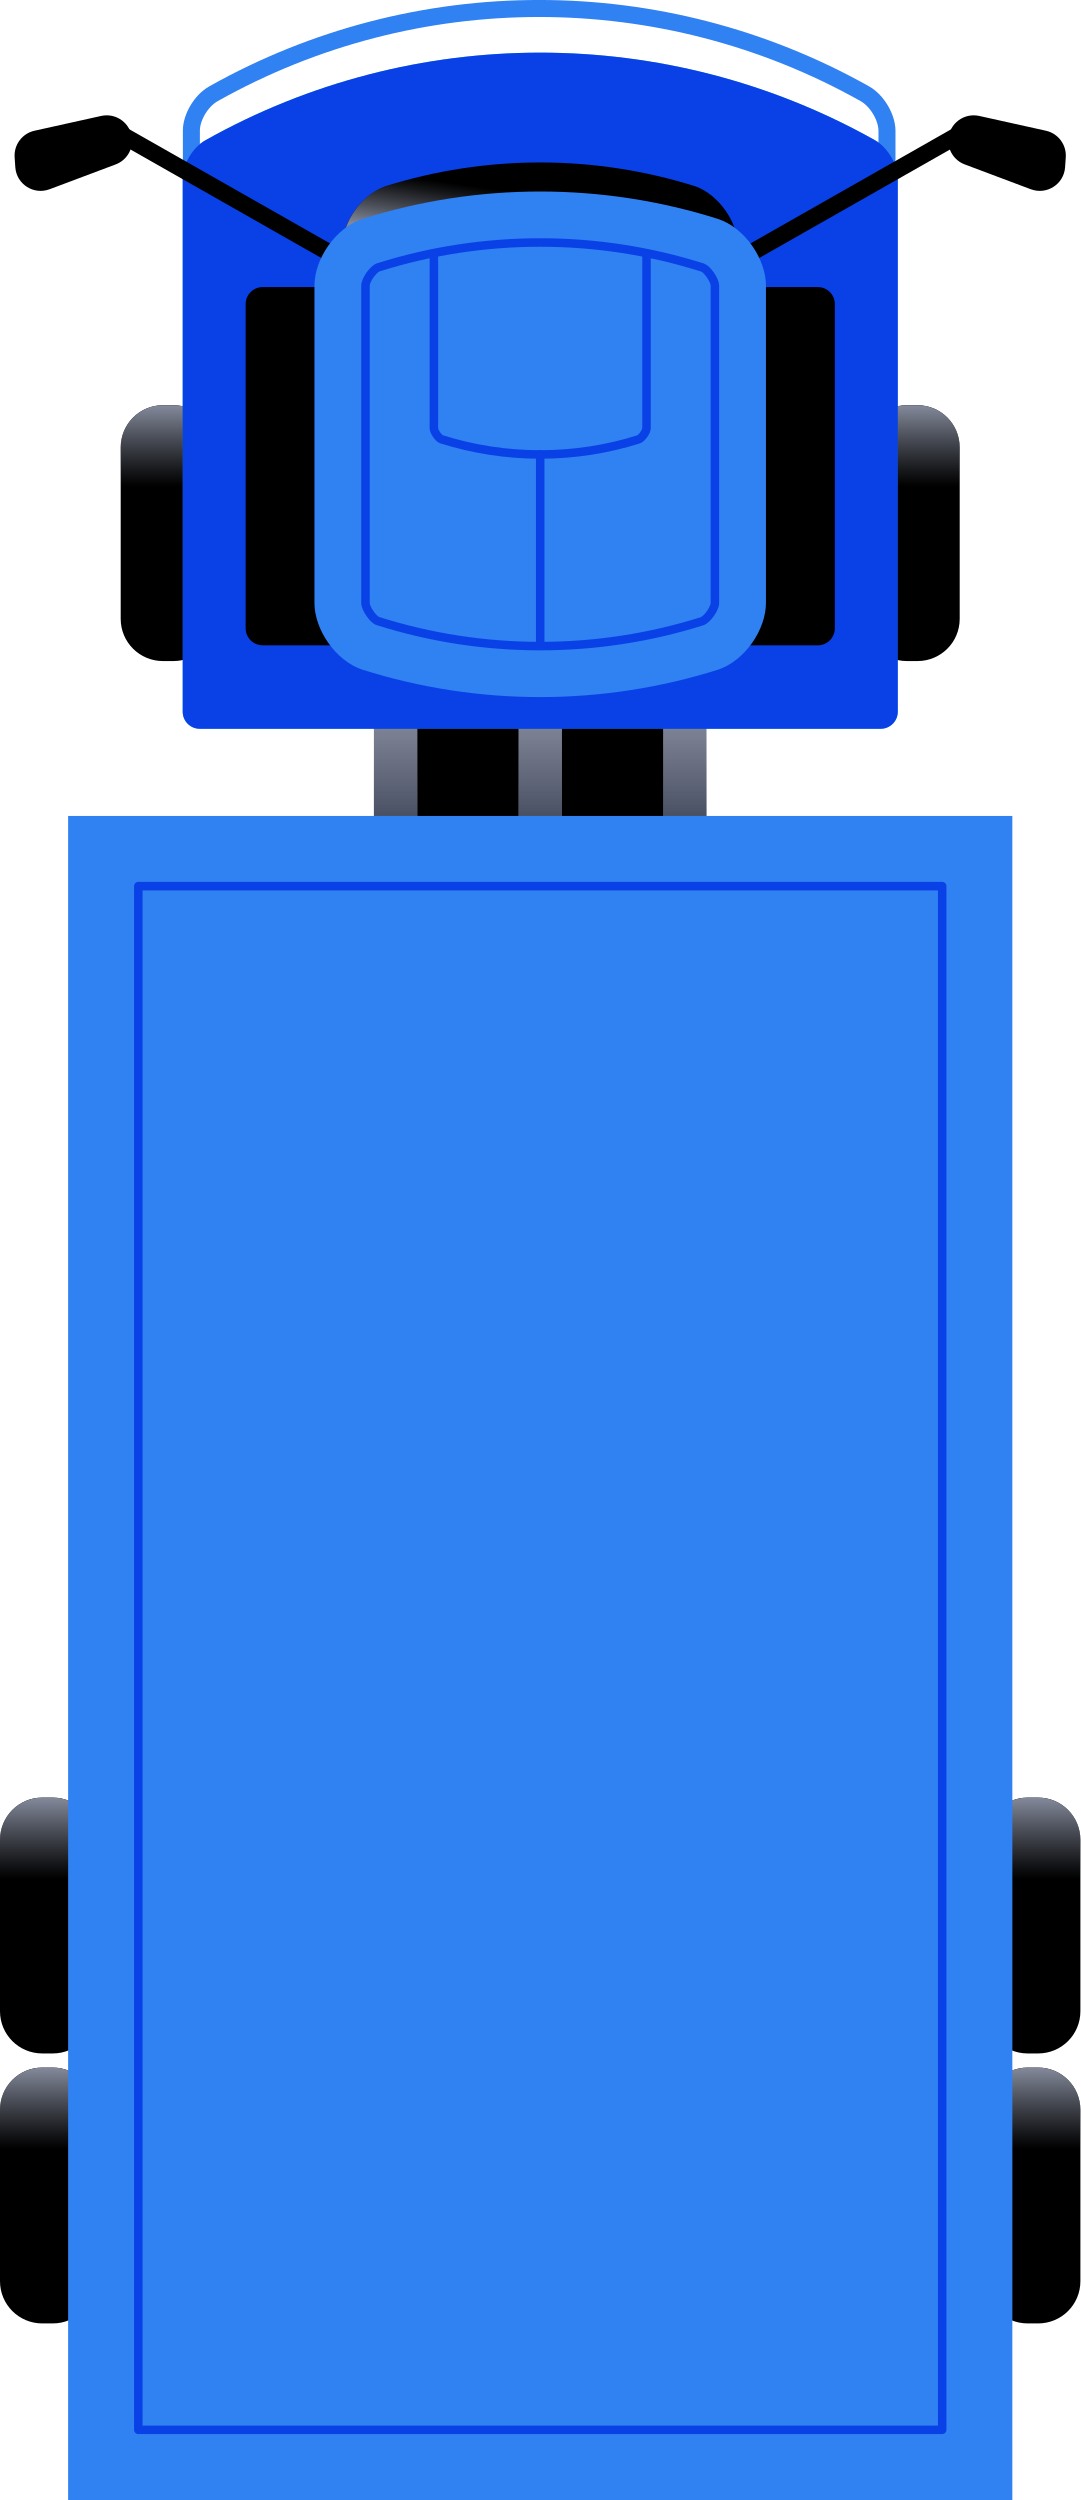
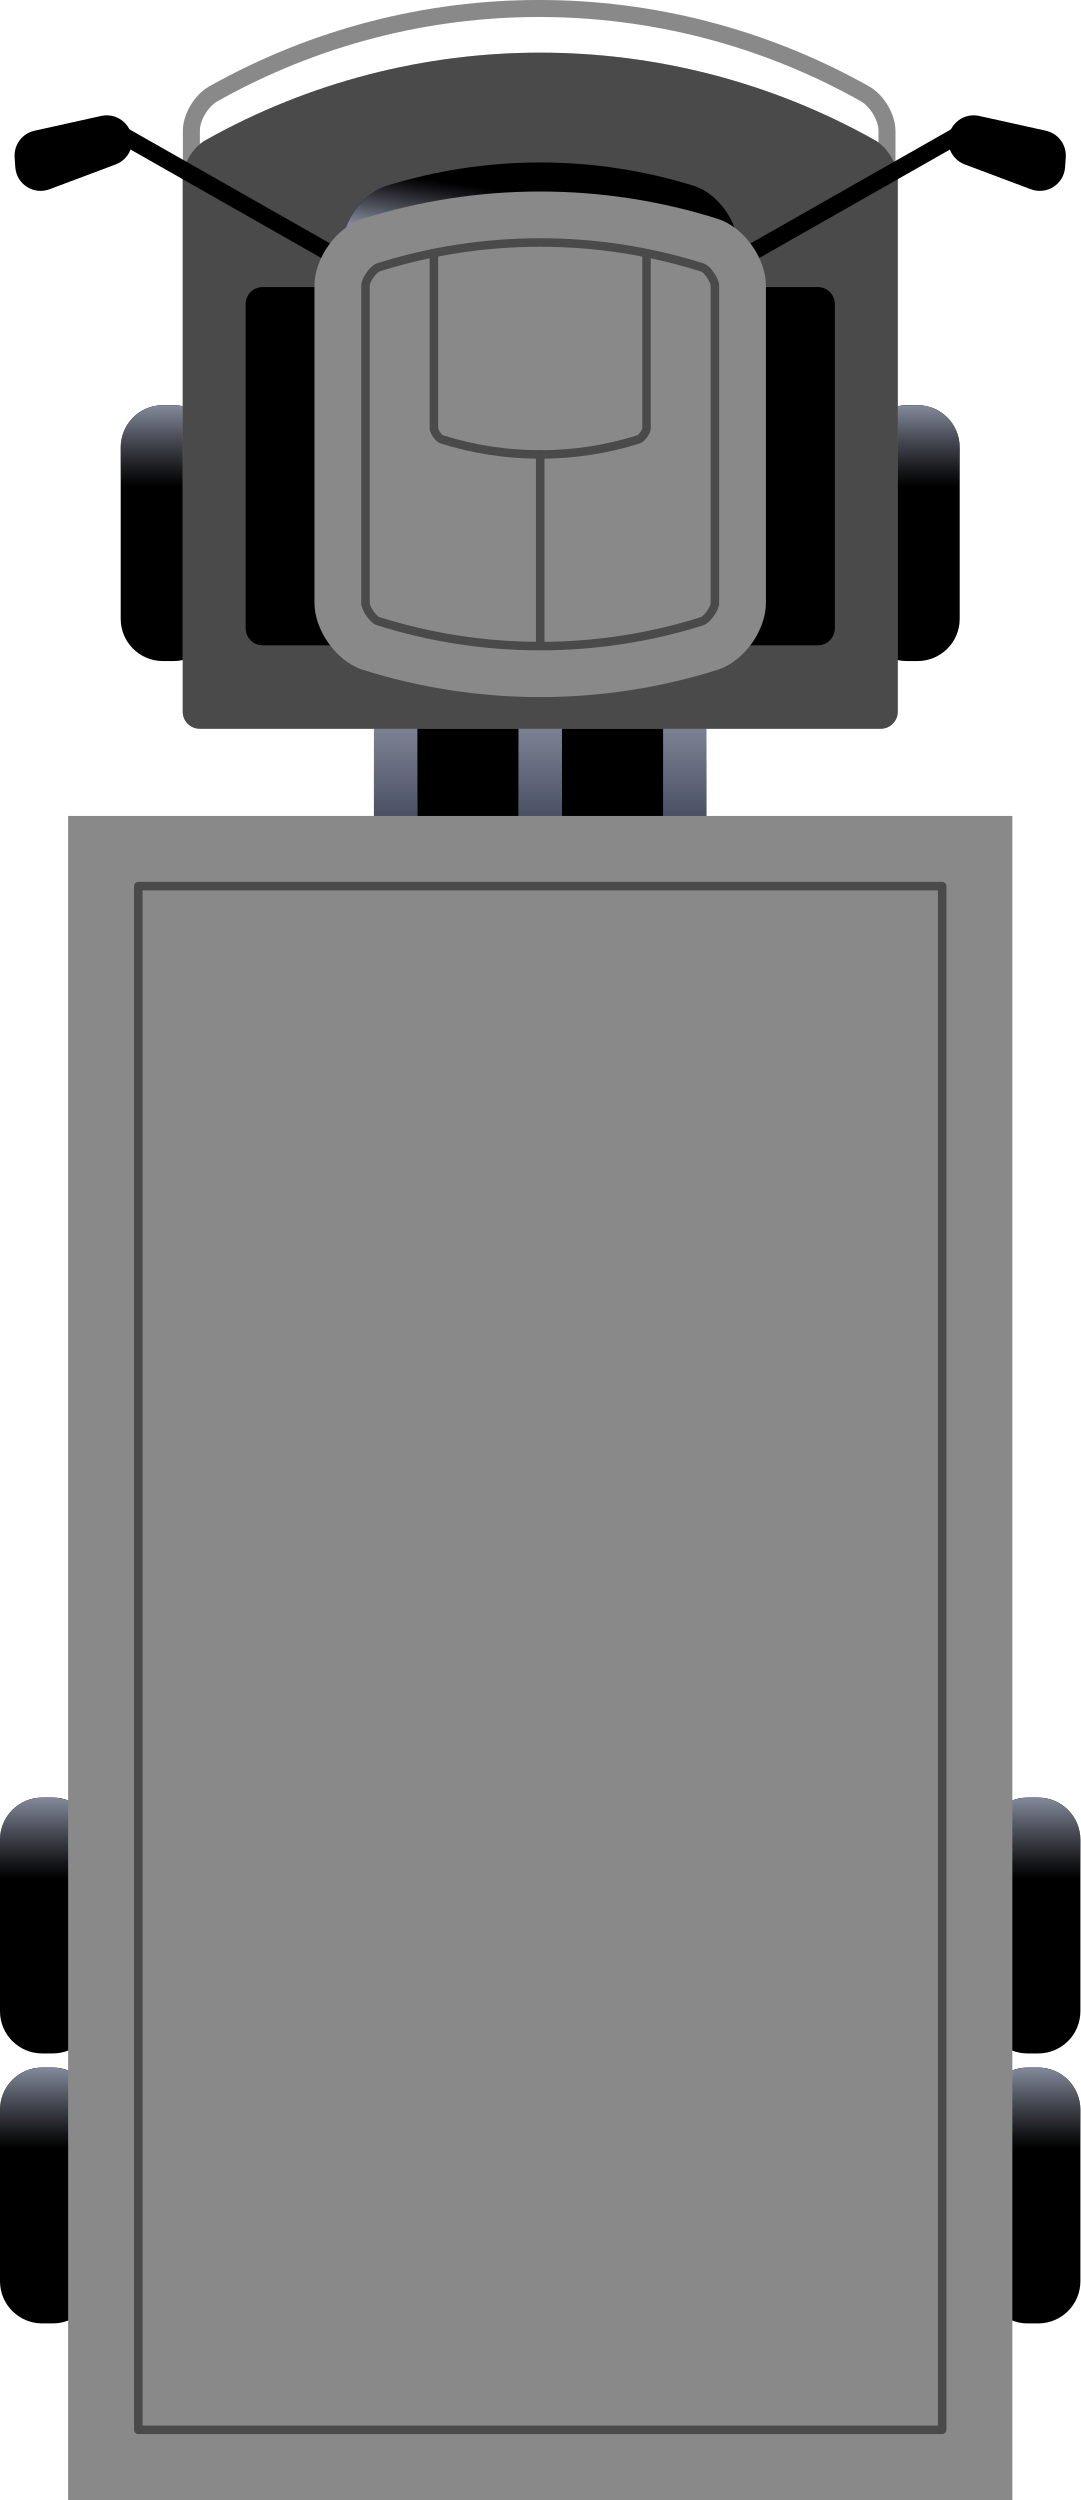
<svg xmlns="http://www.w3.org/2000/svg" xmlns:xlink="http://www.w3.org/1999/xlink" viewBox="0 0 127.03 293.92">
  <defs>
    <style>
      .cls-1 {
        fill: url(#Orchid_6);
      }

      .cls-2 {
        fill: url(#linear-gradient-2);
      }

      .cls-3, .cls-4 {
        stroke-width: 2px;
      }

      .cls-3, .cls-4, .cls-5 {
        fill: none;
        stroke-linecap: round;
        stroke-linejoin: round;
      }

      .cls-3, .cls-5 {
-         stroke: #3081f2;
+         stroke: #898989;
      }

      .cls-6 {
        fill: url(#linear-gradient-4);
      }

      .cls-7 {
        fill: #828899;
      }

      .cls-8 {
        fill: url(#linear-gradient-3);
      }

      .cls-9, .cls-10 {
-         fill: #3081f2;
+         fill: #898989;
      }

      .cls-11 {
        fill: url(#linear-gradient-5);
      }

      .cls-12 {
        isolation: isolate;
      }

      .cls-4 {
        stroke: #000;
      }

      .cls-10, .cls-13 {
        mix-blend-mode: multiply;
      }

      .cls-14 {
        fill: url(#linear-gradient-7);
      }

      .cls-15 {
        fill: url(#linear-gradient-6);
      }

      .cls-16 {
        fill: url(#linear-gradient);
      }
    </style>
    <linearGradient id="linear-gradient" x1="107.25" y1="45.68" x2="107.25" y2="57.2" gradientUnits="userSpaceOnUse">
      <stop offset=".18" stop-color="#828899" />
      <stop offset=".49" stop-color="#828899" stop-opacity=".59" />
      <stop offset=".84" stop-color="#828899" stop-opacity=".17" />
      <stop offset="1" stop-color="#828899" stop-opacity="0" />
    </linearGradient>
    <linearGradient id="linear-gradient-2" x1="19.78" x2="19.78" xlink:href="#linear-gradient" />
    <linearGradient id="linear-gradient-3" x1="121.44" y1="209.38" x2="121.44" y2="220.9" xlink:href="#linear-gradient" />
    <linearGradient id="linear-gradient-4" x1="121.44" y1="241.12" x2="121.44" y2="252.64" xlink:href="#linear-gradient" />
    <linearGradient id="linear-gradient-5" x1="5.59" y1="209.38" x2="5.59" y2="220.9" xlink:href="#linear-gradient" />
    <linearGradient id="linear-gradient-6" x1="5.59" y1="241.12" x2="5.59" y2="252.64" xlink:href="#linear-gradient" />
    <linearGradient id="linear-gradient-7" x1="63.51" y1="108.73" x2="63.51" y2="83.21" gradientUnits="userSpaceOnUse">
      <stop offset=".44" stop-color="#828899" />
      <stop offset=".64" stop-color="#828899" stop-opacity=".59" />
      <stop offset=".86" stop-color="#828899" stop-opacity=".17" />
      <stop offset=".97" stop-color="#828899" stop-opacity="0" />
    </linearGradient>
    <linearGradient id="Orchid_6" data-name="Orchid 6" x1="63.56" y1="29.54" x2="64.5" y2="23.21" gradientUnits="userSpaceOnUse">
      <stop offset="0" stop-color="#828899" />
      <stop offset=".38" stop-color="#828899" stop-opacity=".59" />
      <stop offset=".8" stop-color="#828899" stop-opacity=".17" />
      <stop offset="1" stop-color="#828899" stop-opacity="0" />
    </linearGradient>
  </defs>
  <g class="cls-12">
    <g id="Layer_2" data-name="Layer 2">
      <g id="artwork">
        <g>
          <path class="cls-3" d="M104.28,18.7v-3.36c-.02-1.55-1.16-3.52-2.62-4.33-23.77-13.35-52.78-13.35-76.54,0-1.47.81-2.62,2.79-2.62,4.33v3.85" />
          <g>
            <g>
              <rect x="101.66" y="47.64" width="11.17" height="30.08" rx="4.96" ry="4.96" />
              <rect class="cls-16" x="101.66" y="47.64" width="11.17" height="30.08" rx="4.96" ry="4.96" />
            </g>
            <g>
              <rect x="14.19" y="47.64" width="11.17" height="30.08" rx="4.96" ry="4.96" />
              <rect class="cls-2" x="14.19" y="47.64" width="11.17" height="30.08" rx="4.96" ry="4.96" />
            </g>
          </g>
          <g>
            <g>
              <g>
                <rect x="115.85" y="211.34" width="11.17" height="30.08" rx="4.96" ry="4.96" />
                <rect class="cls-8" x="115.85" y="211.34" width="11.17" height="30.08" rx="4.96" ry="4.96" />
              </g>
              <g>
                <rect x="115.85" y="243.08" width="11.17" height="30.08" rx="4.96" ry="4.96" />
                <rect class="cls-6" x="115.85" y="243.08" width="11.17" height="30.08" rx="4.96" ry="4.96" />
              </g>
            </g>
            <g>
              <g>
                <rect x="0" y="211.34" width="11.17" height="30.08" rx="4.96" ry="4.96" />
                <rect class="cls-11" x="0" y="211.34" width="11.17" height="30.08" rx="4.96" ry="4.96" />
              </g>
              <g>
                <rect x="0" y="243.08" width="11.17" height="30.08" rx="4.96" ry="4.96" />
                <rect class="cls-15" x="0" y="243.08" width="11.17" height="30.08" rx="4.96" ry="4.96" />
              </g>
            </g>
          </g>
          <g>
            <rect x="45.24" y="85.23" width="36.55" height="31.94" />
            <g>
              <path class="cls-7" d="M83.07,121.99h-5.1s-.01-39.79-.01-39.79h5.1s.01,39.79.01,39.79ZM43.96,82.24v39.79s5.11,0,5.11,0v-39.79s-5.11,0-5.11,0ZM60.96,82.24v39.79s5.11,0,5.11,0v-39.79s-5.11,0-5.11,0Z" />
              <g class="cls-13">
                <path class="cls-14" d="M83.07,121.99h-5.1s-.01-39.79-.01-39.79h5.1s.01,39.79.01,39.79ZM43.96,82.24v39.79s5.11,0,5.11,0v-39.79s-5.11,0-5.11,0ZM60.96,82.24v39.79s5.11,0,5.11,0v-39.79s-5.11,0-5.11,0Z" />
              </g>
            </g>
          </g>
          <g>
            <rect class="cls-9" x="8.01" y="95.93" width="111.01" height="197.99" />
            <g class="cls-13">
              <rect class="cls-5" x="16.26" y="104.18" width="94.51" height="181.49" />
            </g>
          </g>
          <g>
            <path class="cls-9" d="M102.86,16.48c-24.44-13.72-54.27-13.72-78.69,0-1.51.83-2.69,2.86-2.69,4.45v62.75c0,1.1.9,2,2,2h80.07c1.1,0,2-.9,2-2V20.93c-.02-1.59-1.2-3.62-2.69-4.45Z" />
            <path class="cls-10" d="M102.86,16.48c-24.44-13.72-54.27-13.72-78.69,0-1.51.83-2.69,2.86-2.69,4.45v62.75c0,1.1.9,2,2,2h80.07c1.1,0,2-.9,2-2V20.93c-.02-1.59-1.2-3.62-2.69-4.45Z" />
          </g>
          <g>
            <g>
              <line class="cls-4" x1="44.31" y1="32.9" x2="13.94" y2="15.63" />
              <path d="M5.83,22.25l7.77-2.92c1.23-.46,2.02-1.68,1.92-3h0c-.13-1.82-1.84-3.09-3.62-2.7l-7.85,1.74c-1.44.32-2.43,1.65-2.33,3.12l.08,1.18c.14,1.99,2.16,3.28,4.02,2.58Z" />
            </g>
            <g>
              <line class="cls-4" x1="82.72" y1="32.9" x2="113.09" y2="15.63" />
              <path d="M121.19,22.25l-7.77-2.92c-1.23-.46-2.02-1.68-1.92-3h0c.13-1.82,1.84-3.09,3.62-2.7l7.85,1.74c1.44.32,2.43,1.65,2.33,3.12l-.08,1.18c-.14,1.99-2.16,3.28-4.02,2.58Z" />
            </g>
          </g>
          <g>
            <rect x="28.88" y="33.75" width="15.32" height="42.12" rx="2" ry="2" />
            <rect x="82.83" y="33.75" width="15.32" height="42.12" rx="2" ry="2" />
          </g>
          <g>
            <g>
              <path d="M81.8,37.76c-11.9,3.76-24.68,3.76-36.58,0-2.75-1.03-4.93-4.24-4.93-6.86,0-.71,0-1.41,0-2.12,0-2.62,2.17-5.83,4.93-6.86,11.9-3.76,24.68-3.76,36.58,0,2.75,1.02,4.92,4.24,4.93,6.86v2.12c0,2.62-2.17,5.83-4.93,6.86Z" />
              <path class="cls-1" d="M81.8,37.76c-11.9,3.76-24.68,3.76-36.58,0-2.75-1.03-4.93-4.24-4.93-6.86,0-.71,0-1.41,0-2.12,0-2.62,2.17-5.83,4.93-6.86,11.9-3.76,24.68-3.76,36.58,0,2.75,1.02,4.92,4.24,4.93,6.86v2.12c0,2.62-2.17,5.83-4.93,6.86Z" />
            </g>
            <path class="cls-9" d="M84.42,78.73c-13.61,4.3-28.22,4.3-41.82,0-3.15-1.04-5.63-4.71-5.63-7.84v-37.31c0-3.14,2.49-6.8,5.63-7.84,13.61-4.3,28.22-4.3,41.82,0,3.15,1.04,5.63,4.71,5.63,7.84v37.31c0,3.14-2.48,6.8-5.63,7.84Z" />
            <g class="cls-13">
              <path class="cls-5" d="M63.51,75.96c-6.49,0-12.92-.99-19.1-2.95-.53-.18-1.44-1.46-1.44-2.12v-37.31c0-.66.91-1.95,1.51-2.15,6.11-1.93,12.54-2.92,19.03-2.92s12.92.99,19.1,2.95c.53.18,1.43,1.46,1.44,2.12v37.31c0,.66-.91,1.95-1.52,2.15-6.11,1.93-12.54,2.92-19.03,2.92Z" />
              <path class="cls-5" d="M76.01,29.84v20.5c0,.4-.55,1.18-.92,1.31-3.72,1.18-7.63,1.78-11.58,1.78s-7.86-.6-11.62-1.79c-.32-.11-.87-.89-.88-1.29v-20.59" />
              <line class="cls-5" x1="63.51" y1="53.42" x2="63.51" y2="75.87" />
            </g>
          </g>
        </g>
      </g>
    </g>
  </g>
</svg>
